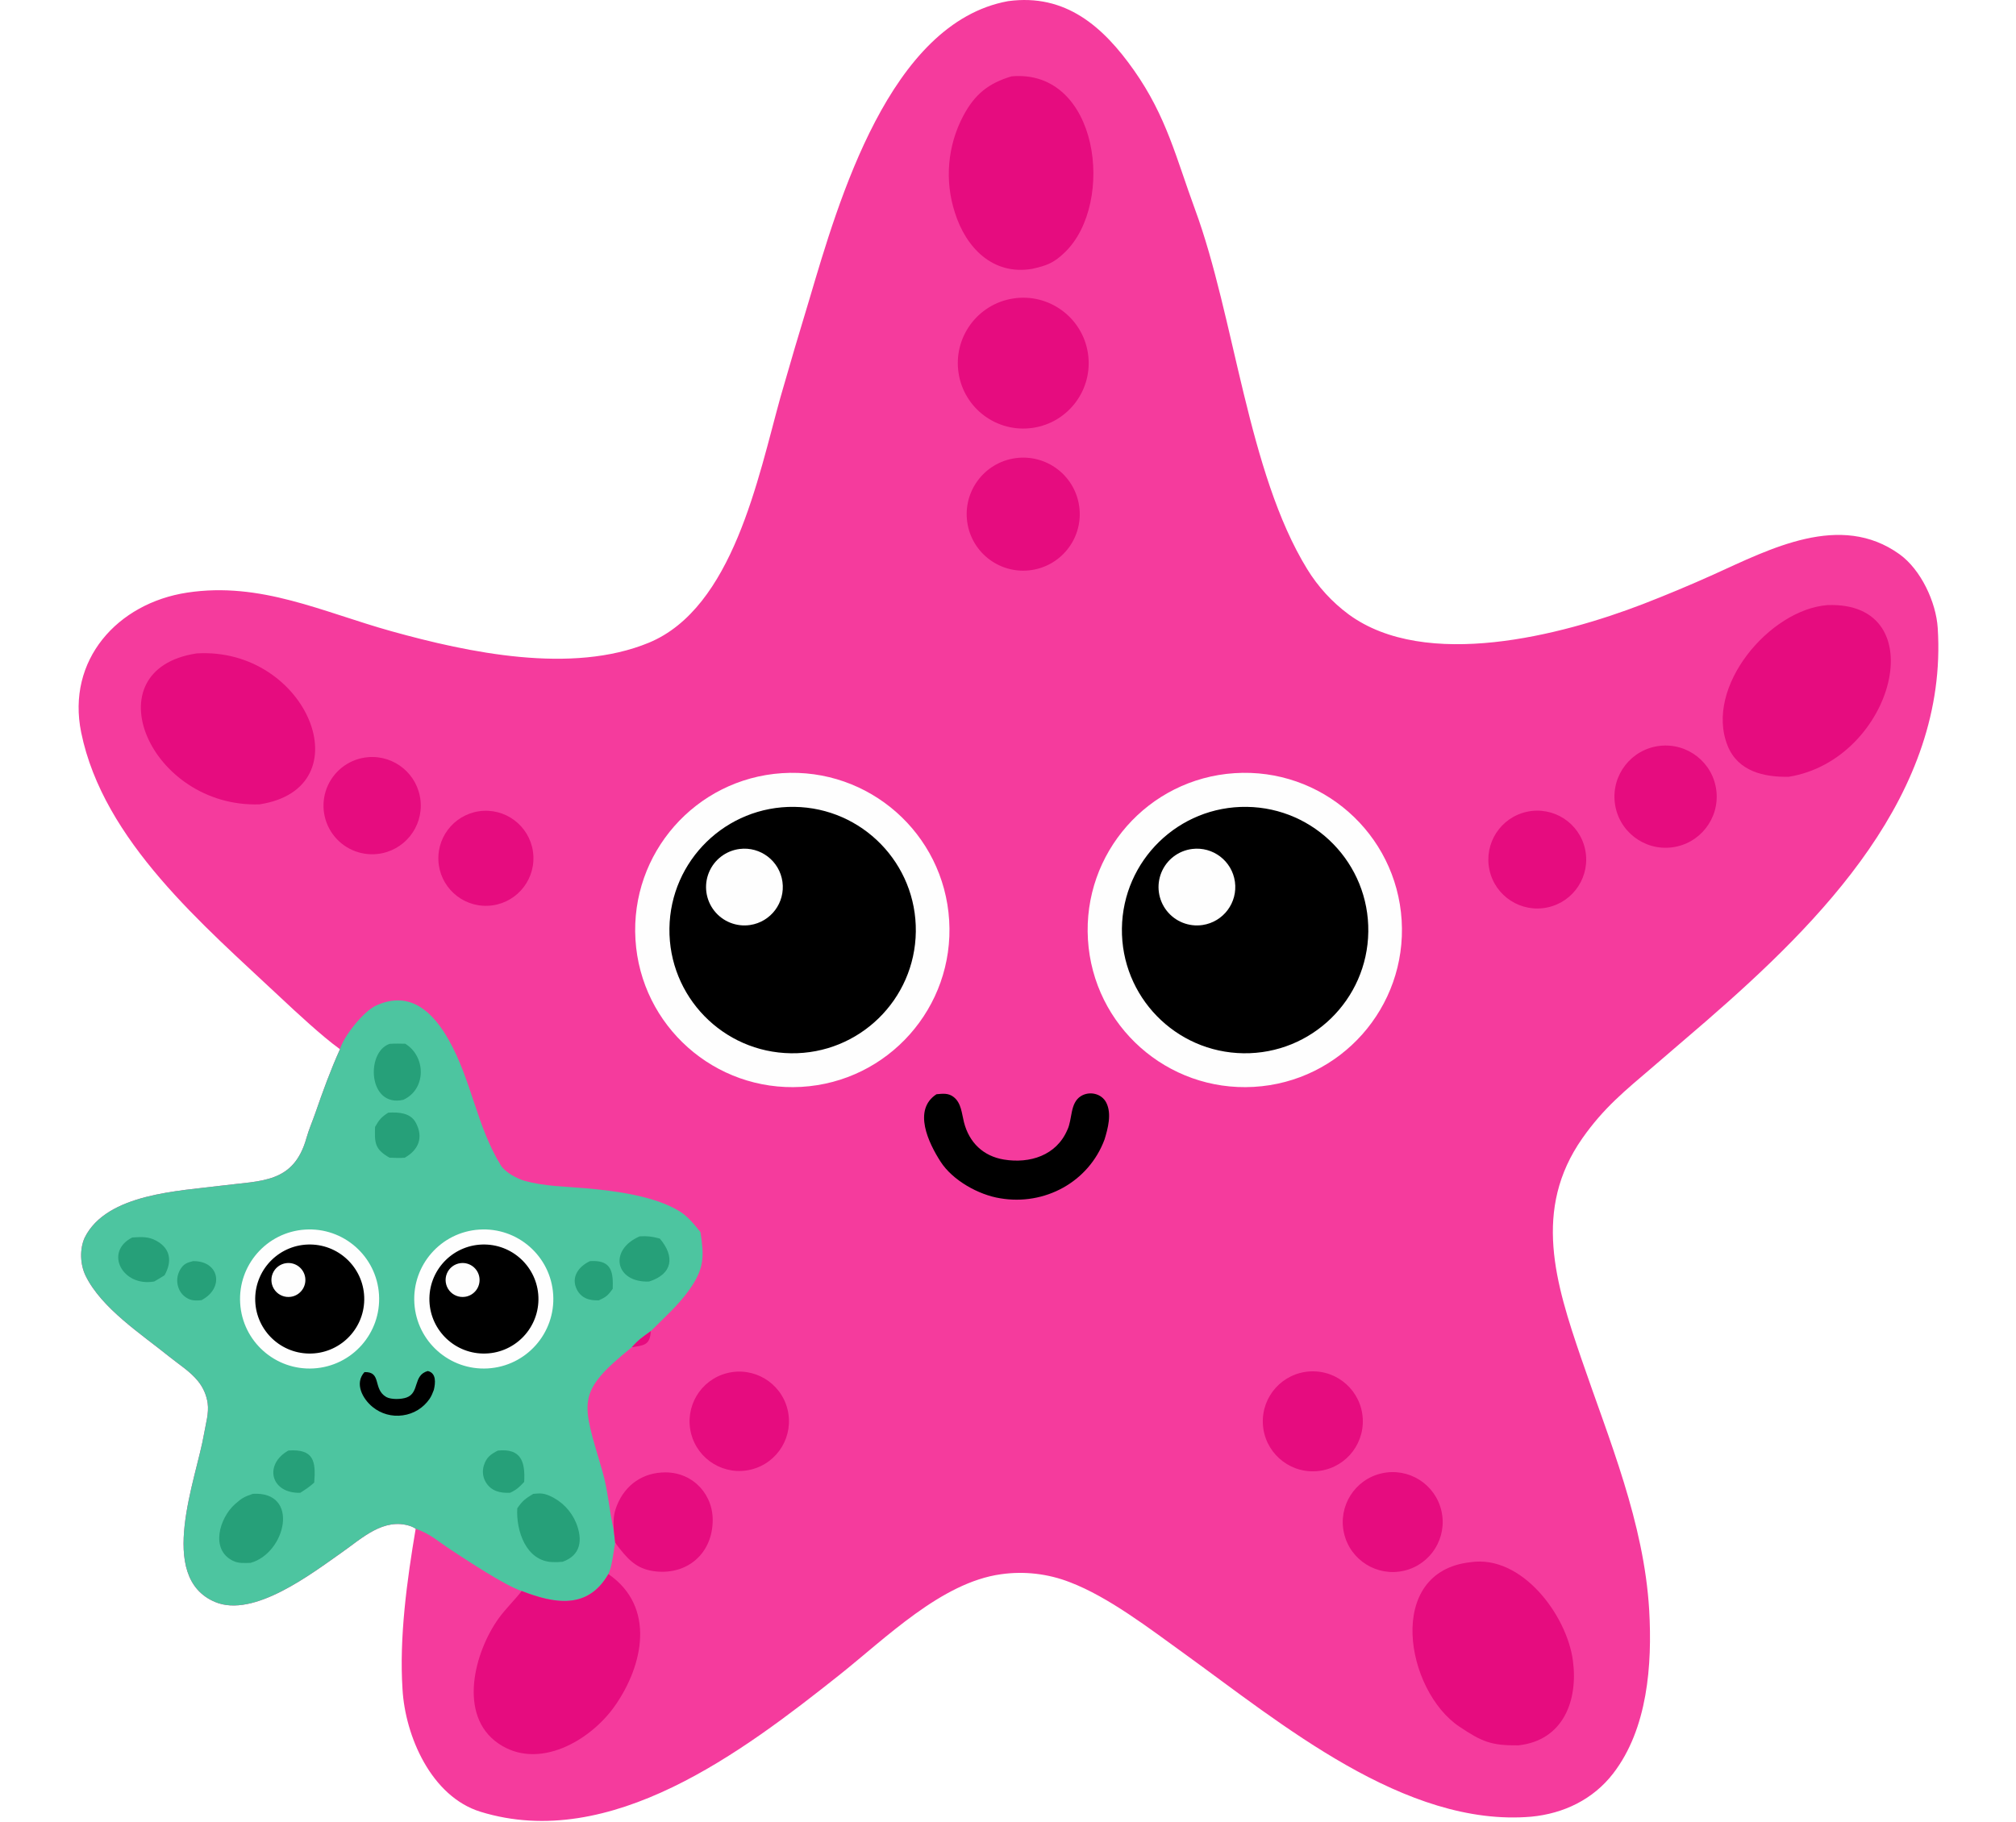
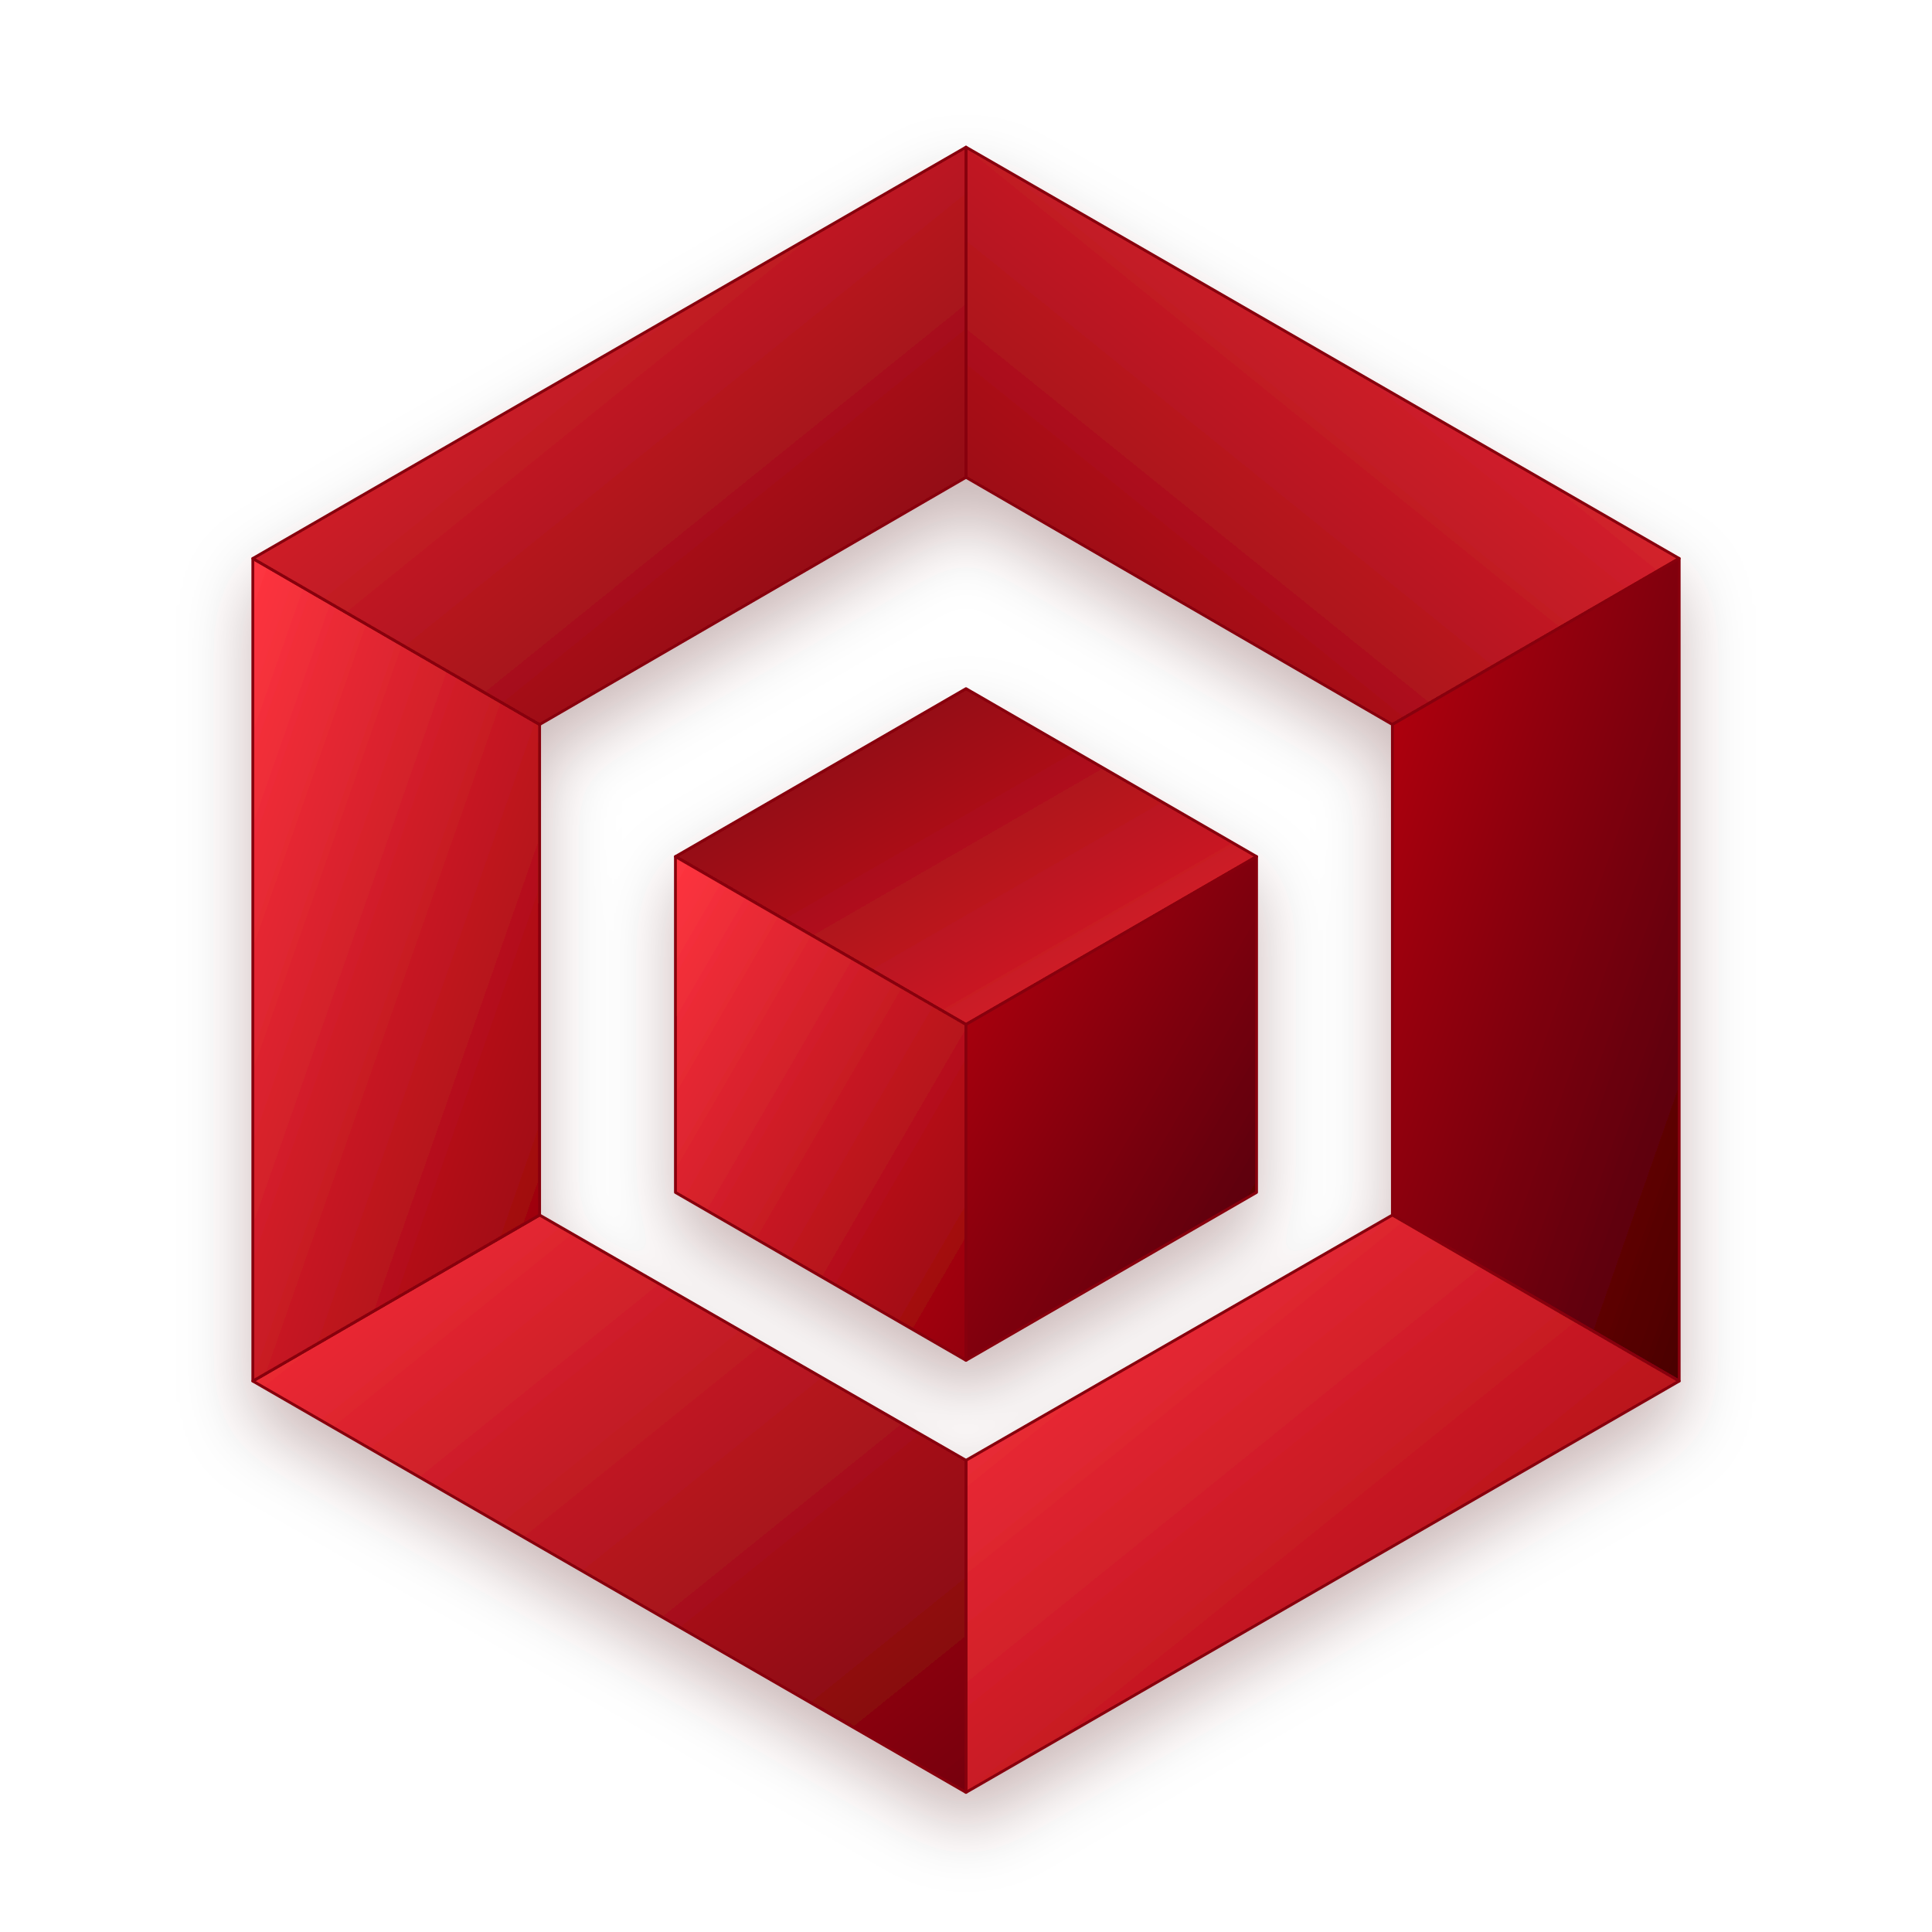
- <svg xmlns="http://www.w3.org/2000/svg" width="915" height="827" viewBox="0 0 915 827" fill="none">
-   <path d="M154.314 476.314L153.775 475.931C146.279 470.51 134.565 459.663 127.44 452.97C92.313 419.965 46.931 381.833 36.846 332.526C30.127 299.68 53.268 273.859 84.92 269.042C118.339 263.956 146.387 277.868 177.657 286.567C212.688 296.312 259.524 306.231 294.456 291.798C332.67 276.009 344.114 216.708 354.23 180.308C358.496 165.404 362.887 150.537 367.401 135.706C380.557 91.341 403.748 10.338 457.512 0.523C483.704 -3.057 500.804 12.218 514.668 31.906C529.499 52.961 533.863 71.918 542.376 95.035C560.434 144.07 566.239 214.395 593.301 258.377C598.208 266.383 604.611 273.369 612.16 278.953C647.071 304.493 708.618 288.505 745.582 274.279C756.401 270.088 767.107 265.609 777.682 260.847C803.388 249.218 835.292 232.303 862.148 251.631C871.853 258.617 878.715 273.329 879.473 285.093C884.309 360.347 826.367 418.369 774.371 463.559L750.227 484.317C737.561 495.154 727.987 502.801 718.211 516.721C695.499 549.068 706.027 582.59 717.659 616.631C730.409 653.927 746.162 691.149 748.52 731.003C749.928 755.68 747.851 784.773 732.177 805.114C723.085 816.919 709.713 823.332 695.022 824.744C637.683 829.693 581.234 782.256 537.446 750.671C521.758 739.357 503.176 725.03 485.688 718.342C475.716 714.437 464.907 713.174 454.308 714.684C427.254 718.431 402.192 743.58 380.594 760.713C337.171 795.165 277.131 840.754 218.085 822.513C195.715 815.605 183.89 788.131 182.686 766.864C181.154 743.37 184.73 717.276 188.662 694.025C188.177 693.651 186.904 693.034 186.328 692.842C174.207 688.768 164.215 698.426 155.381 704.619C141.642 714.249 115.172 734.74 97.552 727.252C70.923 715.943 89.15 671.443 92.622 650.84C93.382 646.345 94.893 641.481 94.244 636.996C93.709 633.287 92.163 629.802 89.778 626.912C86.235 622.543 81.317 619.54 76.829 615.911C64.261 605.752 46.06 593.956 38.848 579.162C36.349 574.036 36.094 567.024 38.441 561.856C48.426 541.763 81.569 540.71 100.679 538.241C118.695 535.911 133.362 537.319 139.133 516.487C140.091 513.03 141.963 508.648 143.169 505.163C146.545 495.402 150.056 485.725 154.314 476.314Z" fill="#F53B9D" />
-   <path d="M154.315 476.314C155.839 470.715 164.811 459.214 170.681 456.515C186.202 449.373 196.629 459.56 203.772 472.296C214.032 490.598 216.436 511.445 227.298 529.022C229.281 532.23 234.578 535.046 238.108 536.094C247.252 538.601 256.507 538.638 265.757 539.447C279.108 540.612 297.253 542.927 308.6 550.008C312.207 552.258 315.422 556.215 317.932 559.396C319.598 570.382 319.739 575.864 312.806 585.611C307.796 592.66 301.395 598.245 295.367 604.325C291.552 607.061 289.834 608.165 286.717 611.664C260.826 632.59 264.282 636.373 273.379 667.804C276.104 677.224 276.483 685.873 278.572 694.689L279.201 700.283C278.523 704.142 277.724 711.494 276.121 714.595C266.793 730.844 251.684 728.094 236.775 722.294C229.367 719.932 211.363 707.996 204.424 703.44C198.802 699.755 195.431 696.41 188.662 694.025C188.177 693.651 186.905 693.033 186.329 692.842C174.207 688.768 164.215 698.426 155.382 704.619C141.643 714.249 115.172 734.74 97.552 727.252C70.924 715.942 89.151 671.443 92.623 650.84C93.383 646.345 94.894 641.481 94.245 636.996C93.709 633.286 92.164 629.802 89.778 626.911C86.236 622.543 81.317 619.54 76.829 615.911C64.262 605.752 46.061 593.956 38.848 579.162C36.349 574.035 36.095 567.024 38.441 561.856C48.426 541.762 81.57 540.71 100.68 538.241C118.695 535.911 133.362 537.319 139.133 516.487C140.091 513.03 141.963 508.648 143.169 505.163C146.545 495.402 150.056 485.725 154.315 476.314Z" fill="#4DC5A0" />
-   <path d="M114.773 678.169C136.268 676.944 129.762 705.105 113.716 709.516C110.872 709.6 108.22 709.82 105.681 708.562C95.284 703.417 99.674 689.076 106.63 682.879C109.814 680.04 111.011 679.451 114.773 678.169Z" fill="#26A079" />
-   <path d="M242.029 678.188C245.113 677.917 246.47 677.795 249.369 679.03C254.901 681.439 259.268 685.92 261.535 691.509C264.553 699.128 263.625 706.069 255.36 709.016C253.811 709.189 252.25 709.24 250.693 709.17C238.738 708.67 234.186 694.956 234.77 684.764C237.066 681.355 238.604 680.232 242.029 678.188Z" fill="#26A079" />
-   <path d="M176.848 473.896C179.186 473.714 181.563 473.803 183.913 473.835C193.387 479.593 193.575 494.49 183.042 499.303C167.037 502.932 165.916 477.526 176.848 473.896Z" fill="#26A079" />
-   <path d="M60.038 561.795C64.182 561.58 67.248 561.229 71.046 563.334C77.584 566.954 78.092 572.936 74.681 578.951C73.274 579.91 71.489 580.902 70.004 581.776C55.514 584.367 47.139 568.268 60.038 561.795Z" fill="#26A079" />
-   <path d="M290.327 561.285C293.702 561.07 296.255 561.365 299.484 562.31C306.343 570.387 305.409 578.338 294.605 581.8C279.222 582.408 276.102 567.431 290.327 561.285Z" fill="#26A079" />
-   <path d="M165.422 622.913C173.414 622.66 169.054 630.583 175.339 634.241C177.675 635.471 182.149 635.293 184.497 634.456C190.56 632.3 187.31 624.362 194.143 622.421C198.164 623.319 197.634 627.978 196.894 631.018C196.407 632.356 195.764 633.918 194.955 635.078C192.147 639.175 187.735 641.883 182.814 642.543C177.91 643.258 172.931 641.874 169.1 638.731C164.536 635.008 160.795 628.015 165.422 622.913Z" fill="black" />
-   <path d="M176.194 505.14C180.786 504.841 186.244 505.159 188.65 509.565C192.432 516.487 189.836 522.137 183.68 525.594C181.394 525.781 179.078 525.64 176.78 525.57C169.985 521.683 170.017 518.788 170.226 511.595C172.111 508.316 173.036 507.189 176.194 505.14Z" fill="#26A079" />
-   <path d="M225.941 658.548C236.642 657.412 238.417 663.745 237.909 672.762C235.611 675.227 234.538 676.261 231.501 677.706C227.054 677.889 222.916 677 220.465 672.861C219.116 670.578 218.802 667.828 219.604 665.302C220.749 661.607 222.723 660.195 225.941 658.548Z" fill="#26A079" />
-   <path d="M130.917 658.511C142.422 657.702 143.404 663.371 142.62 673.052C140.357 675.129 138.84 676.046 136.267 677.716C122.666 678.029 119.76 664.741 130.917 658.511Z" fill="#26A079" />
-   <path d="M87.648 572.525C99.661 572.408 101.879 584.831 91.441 590.256C89.519 590.504 87.425 590.518 85.628 589.704C83.382 588.671 81.674 586.739 80.924 584.382C80.045 581.734 80.347 578.834 81.754 576.426C83.291 573.792 84.879 573.203 87.648 572.525Z" fill="#26A079" />
-   <path d="M267.766 572.534C268.156 572.51 268.547 572.496 268.938 572.487C277.825 572.286 278.326 578.03 278.099 585.106C275.982 588.058 275.069 588.867 271.763 590.326C270.112 590.34 268.889 590.317 267.271 589.891C264.935 589.278 262.972 587.697 261.88 585.541C258.953 579.863 262.596 574.952 267.766 572.534Z" fill="#26A079" />
-   <path d="M276.121 714.596C297.649 729.437 292.04 755.938 279.098 774.417C268 790.264 244.34 803.959 226.221 791.522C207.55 778.702 215.439 749.768 226.395 734.619C229.6 730.185 233.566 726.471 236.775 722.294C251.684 728.094 266.793 730.844 276.121 714.596Z" fill="#E60C7F" />
-   <path d="M278.571 694.69C278.378 690.251 278.341 687.571 280.063 683.315C283.844 673.974 291.921 668.422 302.036 668.441C314.787 668.464 324.185 678.857 323.436 691.481C322.754 705.667 311.734 714.862 297.728 713.408C289.99 712.603 286.003 709.049 281.403 703.249C280.631 702.29 279.896 701.299 279.201 700.284L278.571 694.69Z" fill="#E60C7F" />
-   <path d="M295.366 604.325C295.073 610.92 292.033 610.705 286.716 611.664C289.833 608.165 291.552 607.061 295.366 604.325Z" fill="#E60C7F" />
-   <path d="M667.44 709.212C690.705 705.76 711.083 733.225 713.88 753.791C716.34 771.91 709.601 790.137 689.133 792.364C676.766 792.49 672.636 790.727 662.407 783.893C637.931 767.546 628.418 713.487 667.44 709.212Z" fill="#E60C7F" />
-   <path d="M459.098 34.658C498.826 31.173 506.305 92.196 483.414 114.442C478.358 119.36 475.173 120.571 468.419 122.064C450.529 125.059 438.424 112.41 433.42 96.598C428.662 82.022 430.028 66.137 437.208 52.588C442.423 42.786 448.578 37.823 459.098 34.658Z" fill="#E60C7F" />
-   <path d="M829.488 274.708C878.453 272.883 859.571 344.982 811.859 352.647C800.718 352.865 788.791 350.25 784.104 338.529C773.436 311.844 803.272 276.645 829.488 274.708Z" fill="#E60C7F" />
-   <path d="M89.248 296.638C139.554 293.604 165.573 357.787 117.828 365.159C68.154 366.899 40.909 304 89.248 296.638Z" fill="#E60C7F" />
-   <path d="M459.701 135.535C475.983 132.913 491.286 144.062 493.779 160.367C496.277 176.672 485.005 191.886 468.681 194.252C452.54 196.591 437.531 185.474 435.062 169.35C432.597 153.226 443.593 138.129 459.701 135.535Z" fill="#E60C7F" />
-   <path d="M459.561 208.218C473.415 205.553 486.824 214.571 489.574 228.407C492.329 242.243 483.4 255.707 469.579 258.55C455.636 261.418 442.021 252.388 439.243 238.426C436.464 224.464 445.58 210.908 459.561 208.218Z" fill="#E60C7F" />
-   <path d="M425.039 496.768C427.923 496.497 430.459 496.15 432.863 498.049C436.315 500.771 436.507 505.524 437.512 509.466C439.87 518.723 446.282 524.887 455.66 526.426C467.358 528.344 479.458 524.597 484.43 512.96C486.764 508.218 485.552 500.814 490.538 497.656C494.448 495.177 500.028 496.398 502.138 500.655C504.631 505.678 502.858 512.245 501.324 517.282C494.107 536.725 474.041 547.427 453.957 544.003C444.177 542.455 432.377 535.897 426.891 527.366C421.437 518.886 414.172 503.844 425.039 496.768Z" fill="black" />
-   <path d="M753.225 338.623C765.938 337.118 777.472 346.194 778.997 358.904C780.521 371.616 771.462 383.161 758.754 384.706C746.017 386.254 734.441 377.172 732.912 364.433C731.382 351.693 740.484 340.131 753.225 338.623Z" fill="#E60C7F" />
-   <path d="M594.611 622.599C607.165 621.916 617.88 631.561 618.517 644.114C619.153 656.673 609.461 667.351 596.908 667.935C584.42 668.52 573.807 658.894 573.175 646.411C572.544 633.923 582.128 623.277 594.611 622.599Z" fill="#E60C7F" />
-   <path d="M627.16 668.861C639.339 666.134 651.43 673.763 654.218 685.928C657.005 698.089 649.442 710.222 637.291 713.075C625.055 715.942 612.815 708.314 610.008 696.059C607.197 683.81 614.891 671.607 627.16 668.861Z" fill="#E60C7F" />
-   <path d="M329.948 623.385C342.037 620.298 354.338 627.609 357.4 639.704C360.462 651.804 353.121 664.086 341.018 667.122C328.954 670.148 316.717 662.833 313.665 650.775C310.612 638.717 317.897 626.467 329.948 623.385Z" fill="#E60C7F" />
-   <path d="M693.081 368.519C705.059 365.96 716.846 373.58 719.428 385.551C722.014 397.521 714.418 409.325 702.454 411.934C690.452 414.552 678.605 406.93 676.014 394.923C673.423 382.916 681.07 371.086 693.081 368.519Z" fill="#E60C7F" />
-   <path d="M167.035 343.747C179.082 342.725 189.71 351.582 190.877 363.616C192.043 375.649 183.314 386.383 171.295 387.694C163.392 388.555 155.635 385.101 150.988 378.649C146.341 372.198 145.522 363.747 148.844 356.523C152.164 349.3 159.113 344.42 167.035 343.747Z" fill="#E60C7F" />
-   <path d="M219.457 368.103C231.414 367.507 241.572 376.76 242.089 388.721C242.607 400.683 233.287 410.778 221.322 411.217C209.469 411.652 199.487 402.438 198.974 390.587C198.462 378.737 207.61 368.694 219.457 368.103Z" fill="#E60C7F" />
-   <path d="M560.288 351.007C599.717 348.409 633.743 378.371 636.166 417.824C638.589 457.275 608.486 491.181 569.035 493.428C529.83 495.667 496.193 465.781 493.784 426.574C491.377 387.367 521.104 353.588 560.288 351.007Z" fill="#FEFEFE" />
-   <path d="M565.877 366.304C596.751 366.725 621.441 392.097 621.029 422.98C620.618 453.863 595.261 478.569 564.388 478.167C533.5 477.765 508.789 452.387 509.2 421.49C509.612 390.593 534.99 365.883 565.877 366.304Z" fill="black" />
-   <path d="M541.036 385.423C550.506 384.215 559.184 390.856 560.494 400.315C561.805 409.774 555.26 418.526 545.819 419.94C539.62 420.868 533.4 418.393 529.533 413.459C525.665 408.524 524.746 401.892 527.126 396.091C529.506 390.291 534.818 386.217 541.036 385.423Z" fill="#FEFEFE" />
-   <path d="M354.921 351.007C394.35 348.409 428.376 378.371 430.799 417.824C433.222 457.275 403.119 491.181 363.669 493.428C324.464 495.667 290.826 465.781 288.418 426.574C286.01 387.367 315.737 353.588 354.921 351.007Z" fill="#FEFEFE" />
-   <path d="M360.511 366.304C391.384 366.725 416.074 392.097 415.663 422.98C415.251 453.863 389.895 478.569 359.021 478.167C328.133 477.765 303.422 452.387 303.834 421.49C304.245 390.593 329.623 365.883 360.511 366.304Z" fill="black" />
-   <path d="M335.669 385.423C345.139 384.215 353.817 390.856 355.128 400.315C356.439 409.774 349.894 418.526 340.452 419.94C334.253 420.868 328.034 418.393 324.166 413.459C320.299 408.524 319.379 401.892 321.759 396.091C324.139 390.291 329.451 386.217 335.669 385.423Z" fill="#FEFEFE" />
-   <path d="M138.439 558.214C155.889 557.065 170.948 570.325 172.021 587.786C173.093 605.246 159.77 620.251 142.311 621.245C124.96 622.237 110.073 609.01 109.007 591.658C107.942 574.306 121.098 559.357 138.439 558.214Z" fill="#FEFEFE" />
-   <path d="M140.913 564.984C154.576 565.171 165.503 576.399 165.321 590.067C165.139 603.735 153.917 614.669 140.253 614.491C126.584 614.313 115.647 603.082 115.829 589.408C116.012 575.734 127.243 564.798 140.913 564.984Z" fill="black" />
-   <path d="M129.919 573.446C134.11 572.911 137.951 575.85 138.531 580.037C139.111 584.223 136.214 588.097 132.036 588.722C129.292 589.133 126.54 588.037 124.828 585.854C123.116 583.67 122.71 580.735 123.763 578.168C124.816 575.601 127.167 573.797 129.919 573.446Z" fill="#FEFEFE" />
-   <path d="M217.5 558.214C234.95 557.065 250.009 570.325 251.082 587.786C252.154 605.246 238.831 620.251 221.372 621.245C204.021 622.237 189.134 609.01 188.068 591.658C187.003 574.306 200.159 559.357 217.5 558.214Z" fill="#FEFEFE" />
-   <path d="M219.974 564.984C233.638 565.171 244.565 576.399 244.383 590.067C244.201 603.735 232.979 614.669 219.315 614.491C205.645 614.313 194.709 603.082 194.891 589.408C195.073 575.734 206.305 564.798 219.974 564.984Z" fill="black" />
-   <path d="M208.98 573.446C213.172 572.911 217.012 575.85 217.592 580.037C218.172 584.223 215.276 588.097 211.097 588.722C208.354 589.133 205.601 588.037 203.89 585.854C202.178 583.67 201.771 580.735 202.824 578.168C203.878 575.601 206.229 573.797 208.98 573.446Z" fill="#FEFEFE" />
+ <svg xmlns="http://www.w3.org/2000/svg" viewBox="0 0 1024 1024" role="img" aria-labelledby="title">
+   <defs>
+     <linearGradient id="topLeft" x1="0" y1="0" x2="1" y2="1">
+       <stop offset="0" stop-color="#ff303b" />
+       <stop offset="1" stop-color="#760008" />
+     </linearGradient>
+     <linearGradient id="topRight" x1="0" y1="1" x2="1" y2="0">
+       <stop offset="0" stop-color="#830008" />
+       <stop offset="1" stop-color="#ff3340" />
+     </linearGradient>
+     <linearGradient id="sideLight" x1="0" y1="0" x2="1" y2="1">
+       <stop offset="0" stop-color="#ff3540" />
+       <stop offset="1" stop-color="#930009" />
+     </linearGradient>
+     <linearGradient id="sideDark" x1="0" y1="0" x2="1" y2="1">
+       <stop offset="0" stop-color="#b80012" />
+       <stop offset="1" stop-color="#4a0004" />
+     </linearGradient>
+     <linearGradient id="centerTop" x1="0" y1="0" x2="1" y2="1">
+       <stop offset="0" stop-color="#7a0008" />
+       <stop offset="1" stop-color="#e92430" />
+     </linearGradient>
+     <filter id="softShadow" x="-20%" y="-20%" width="140%" height="150%">
+       <feDropShadow dx="0" dy="18" stdDeviation="18" flood-color="#430005" flood-opacity=".28" />
+     </filter>
+   </defs>
+   <g filter="url(#softShadow)" stroke="#870009" stroke-width="1.5" stroke-linejoin="round">
+     <path d="M512 78 890 296 738 384 512 253Z" fill="url(#topRight)" />
+     <path d="M890 296v436l-152-88V384Z" fill="url(#sideDark)" />
+     <path d="m890 732-378 218V774l226-130Z" fill="url(#sideLight)" />
+     <path d="M512 950 134 732l152-88 226 130Z" fill="url(#topLeft)" />
+     <path d="M134 732V296l152 88v260Z" fill="url(#sideLight)" />
+     <path d="M134 296 512 78v175L286 384Z" fill="url(#topLeft)" />
+     <path d="m512 365 154 89-154 89-154-89Z" fill="url(#centerTop)" />
+     <path d="m358 454 154 89v178l-154-89Z" fill="url(#sideLight)" />
+     <path d="m512 543 154-89v178l-154 89Z" fill="url(#sideDark)" />
+   </g>
</svg>
